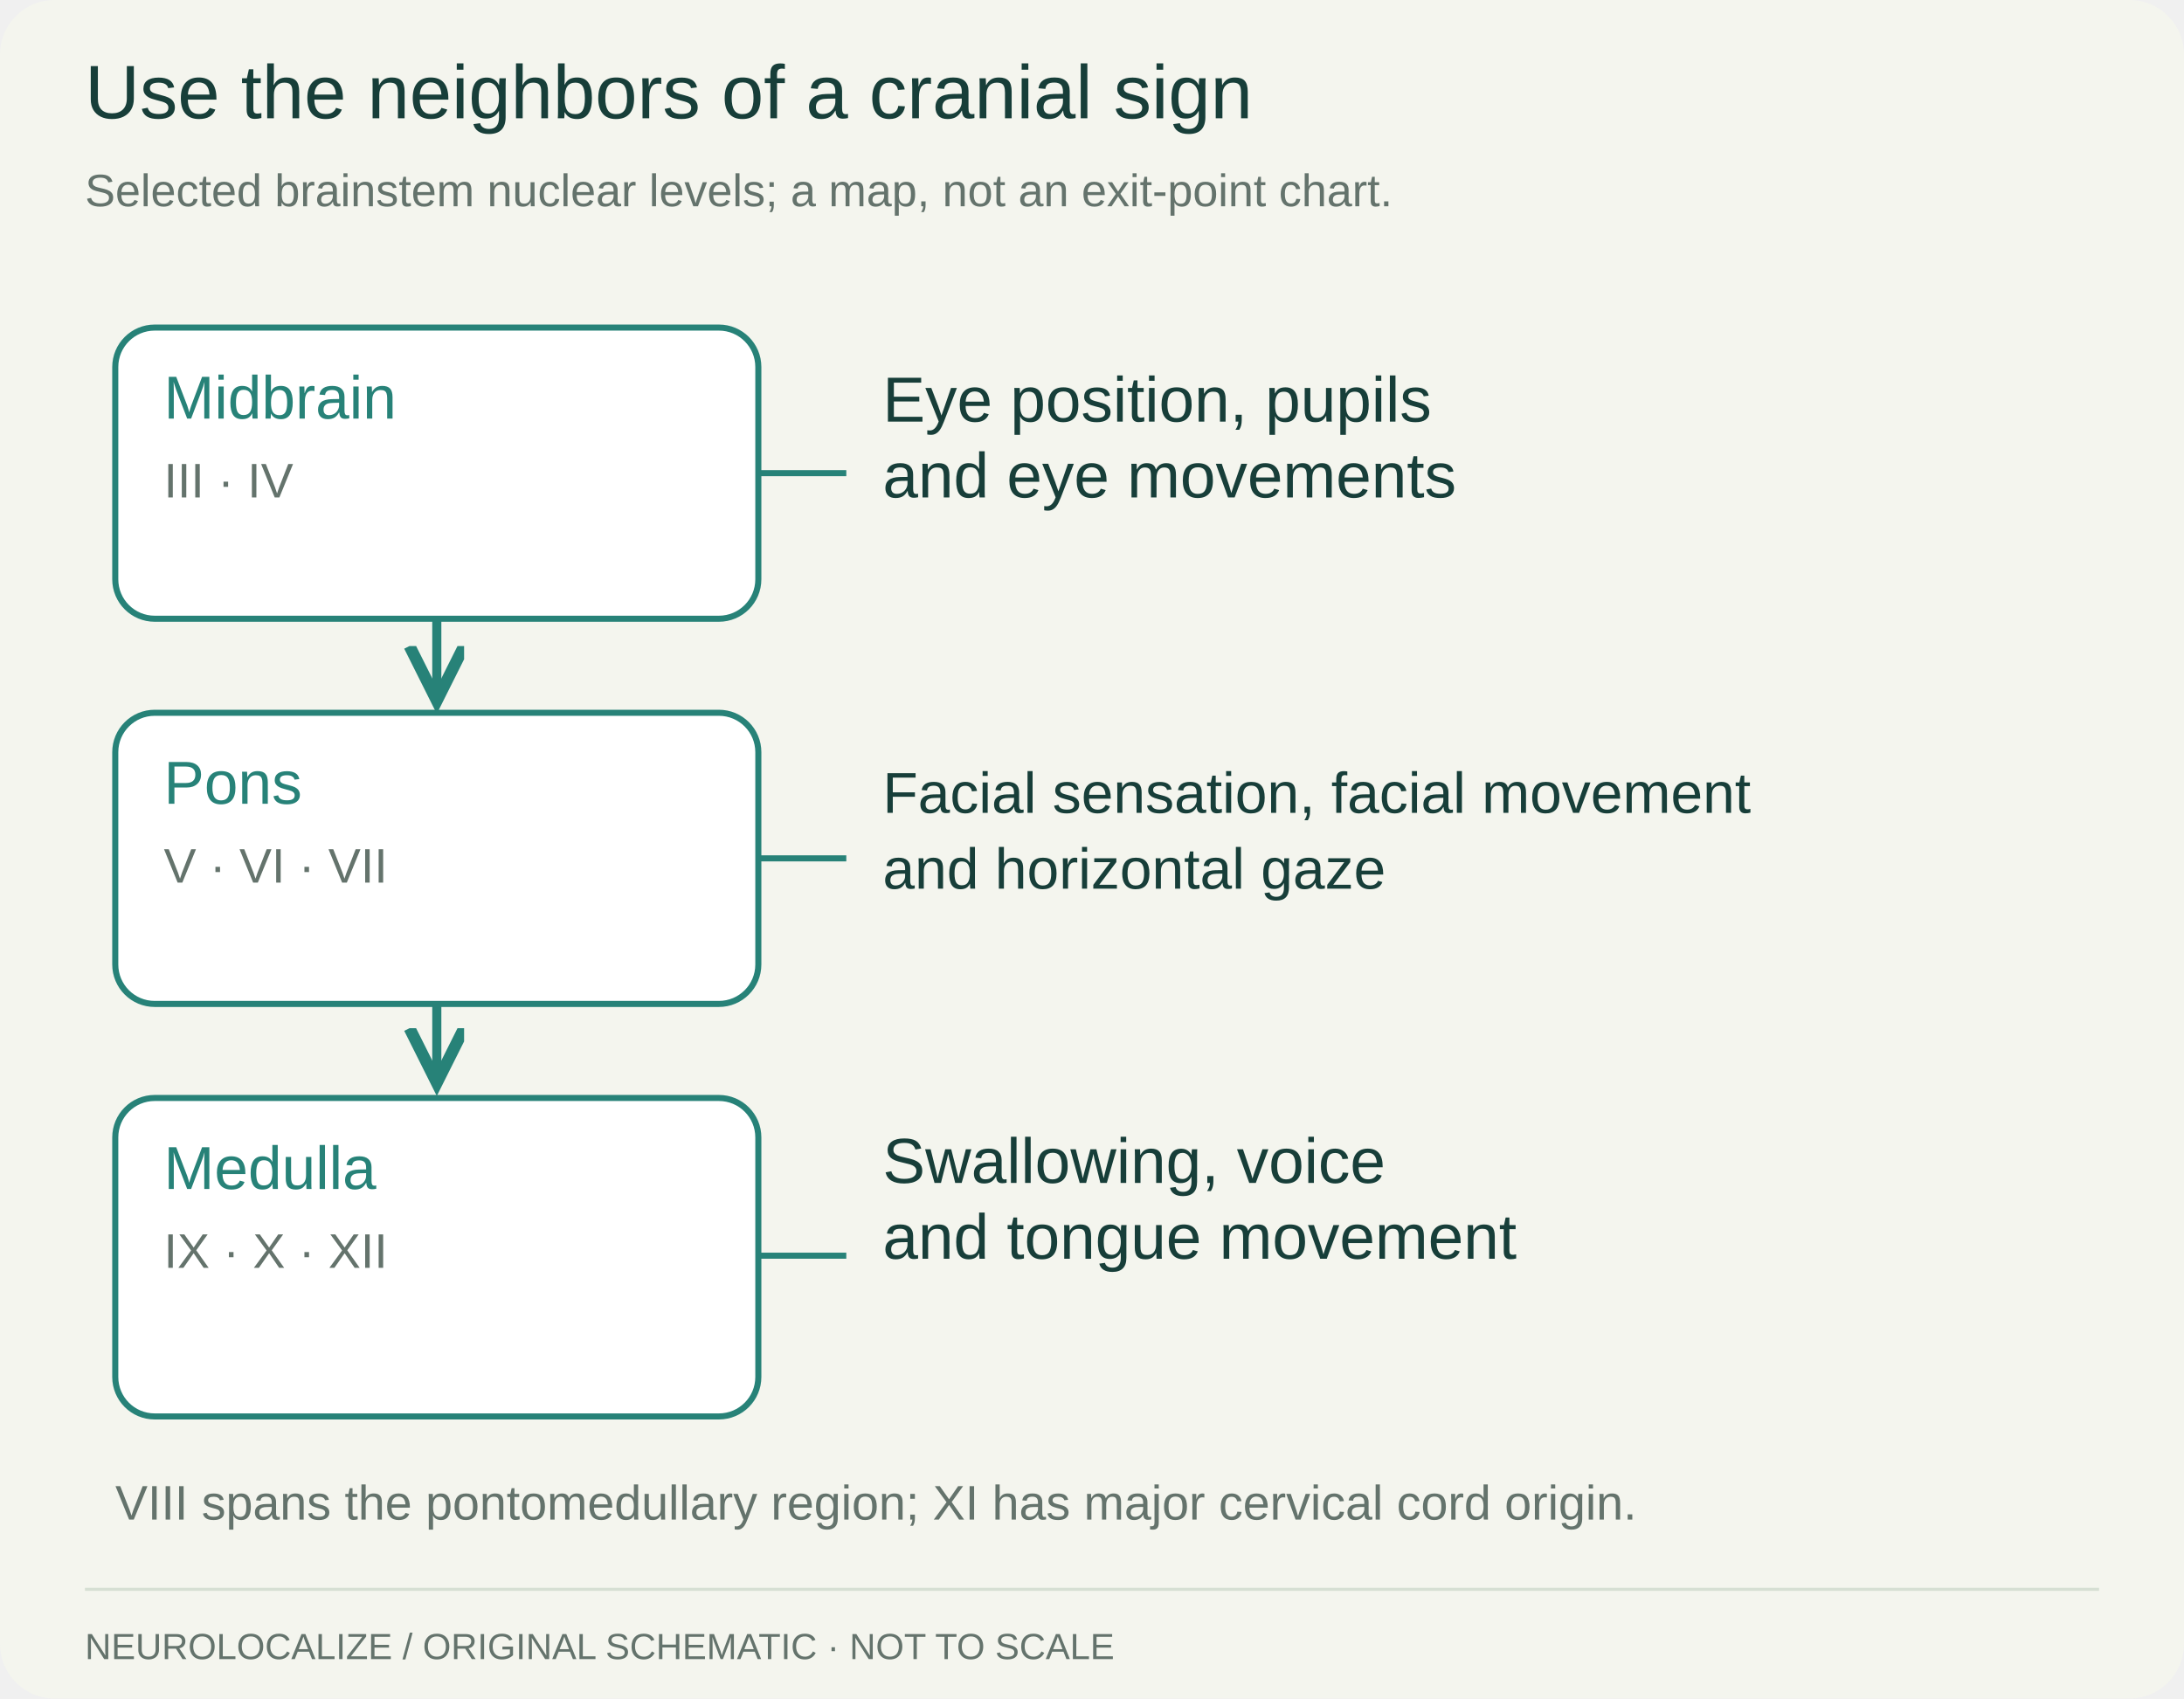
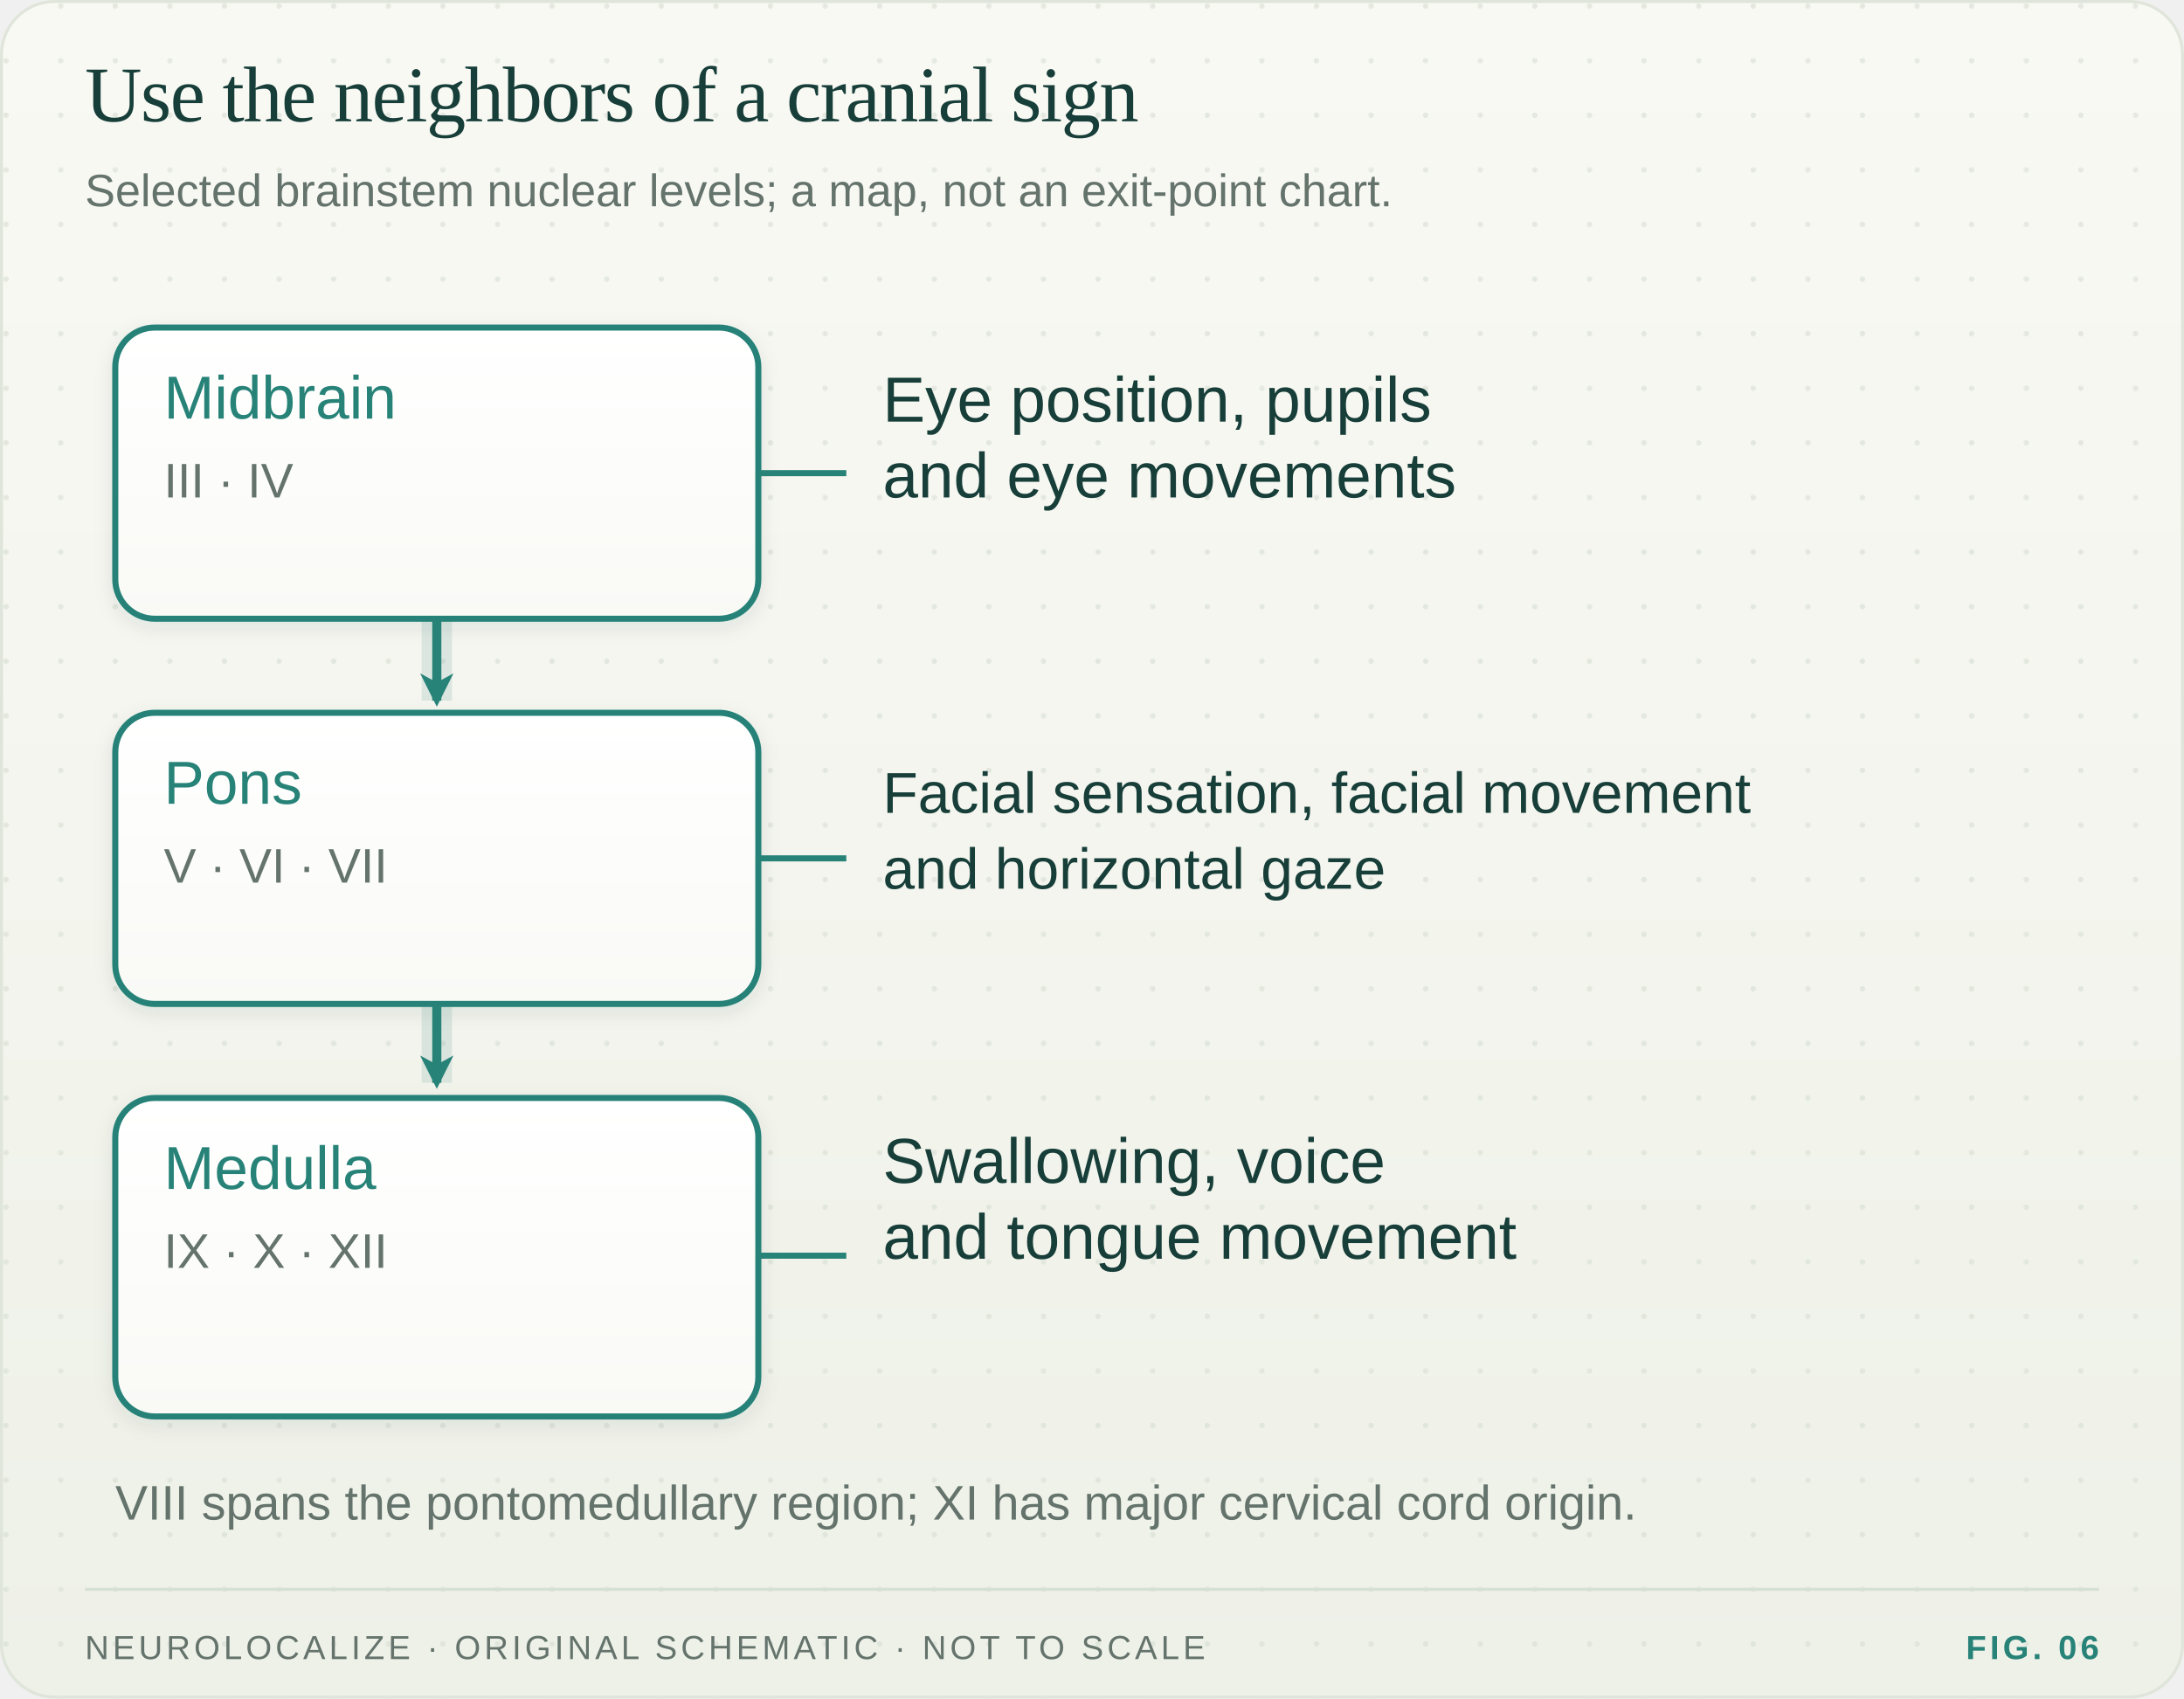
<svg xmlns="http://www.w3.org/2000/svg" width="720" height="560" viewBox="0 0 720 560" role="img">
  <defs>
-     <marker id="arrow" markerWidth="8" markerHeight="8" refX="6" refY="3" orient="auto">
-       <path d="M0 0L6 3L0 6" fill="none" stroke="#278278" stroke-width="1.3" />
+     <radialGradient id="tissue" cx=".4" cy=".35" r=".75">
+       <stop offset="0" stop-color="#f7f9f4" />
+       <stop offset="1" stop-color="#d9e4d4" />
+     </radialGradient>
+     <linearGradient id="bg" x1="0" y1="0" x2="0" y2="1">
+       <stop offset="0" stop-color="#f9f9f4" />
+       <stop offset="1" stop-color="#eef1e8" />
+     </linearGradient>
+     <linearGradient id="card" x1="0" y1="0" x2="0" y2="1">
+       <stop offset="0" stop-color="#ffffff" />
+       <stop offset="1" stop-color="#f9faf6" />
+     </linearGradient>
+     <pattern id="dots" width="18" height="18" patternUnits="userSpaceOnUse">
+       <circle cx="2" cy="2" r=".9" fill="#d3dbcf" />
+     </pattern>
+     <filter id="shadow" x="-10%" y="-10%" width="120%" height="130%">
+       <feDropShadow dx="0" dy="2" stdDeviation="3" flood-color="#173e39" flood-opacity=".09" />
+     </filter>
+     <filter id="lift" x="-40%" y="-40%" width="180%" height="190%">
+       <feDropShadow dx="0" dy="1.2" stdDeviation="1.4" flood-color="#173e39" flood-opacity=".22" />
+     </filter>
+     <linearGradient id="g173e39" x1="0" y1="0" x2="0" y2="1">
+       <stop offset="0" stop-color="#4a6865" />
+       <stop offset="1" stop-color="#173e39" />
+     </linearGradient>
+     <linearGradient id="g278278" x1="0" y1="0" x2="0" y2="1">
+       <stop offset="0" stop-color="#579e96" />
+       <stop offset="1" stop-color="#257a70" />
+     </linearGradient>
+     <linearGradient id="g527da2" x1="0" y1="0" x2="0" y2="1">
+       <stop offset="0" stop-color="#789ab6" />
+       <stop offset="1" stop-color="#4b7595" />
+     </linearGradient>
+     <linearGradient id="ga34040" x1="0" y1="0" x2="0" y2="1">
+       <stop offset="0" stop-color="#b76a6a" />
+       <stop offset="1" stop-color="#92403f" />
+     </linearGradient>
+     <linearGradient id="gb17b30" x1="0" y1="0" x2="0" y2="1">
+       <stop offset="0" stop-color="#c2985e" />
+       <stop offset="1" stop-color="#9f7431" />
+     </linearGradient>
+     <marker id="arrow" markerUnits="userSpaceOnUse" markerWidth="16" markerHeight="16" refX="11" refY="8" orient="auto">
+       <path d="M2 2.5L13 8L2 13.5L5 8Z" fill="#278278" />
    </marker>
  </defs>
-   <rect width="720" height="560" rx="18" fill="#f4f5ee" />
-   <g font-family="Arial,sans-serif">
-     <text x="28" y="39" font-size="25" fill="#173e39" text-anchor="start">Use the neighbors of a cranial sign</text>
+   <rect width="720" height="560" rx="18" fill="url(#bg)" />
+   <rect width="720" height="560" rx="18" fill="url(#dots)" opacity=".55" />
+   <rect x=".5" y=".5" width="719" height="559" rx="17.5" fill="none" stroke="#dfe5da" />
+   <g font-family="Arial,Helvetica,sans-serif">
+     <text x="28" y="40" font-size="26" fill="#173e39" font-family="Georgia,'Times New Roman',serif" letter-spacing="-.4">Use the neighbors of a cranial sign</text>
    <text x="28" y="68" font-size="15" fill="#64736c" text-anchor="start">Selected brainstem nuclear levels; a map, not an exit-point chart.</text>
-     <rect x="38" y="108" width="212" height="96" rx="13" fill="#ffffff" stroke="#278278" stroke-width="2" />
+     <rect x="38" y="108" width="212" height="96" rx="13" fill="url(#card)" stroke="#278278" stroke-width="2" filter="url(#shadow)" />
    <text x="54" y="138" font-size="20" fill="#278278" text-anchor="start">Midbrain</text>
    <text x="54" y="164" font-size="16" fill="#64736c" text-anchor="start">III · IV</text>
-     <rect x="38" y="235" width="212" height="96" rx="13" fill="#ffffff" stroke="#278278" stroke-width="2" />
+     <rect x="38" y="235" width="212" height="96" rx="13" fill="url(#card)" stroke="#278278" stroke-width="2" filter="url(#shadow)" />
    <text x="54" y="265" font-size="20" fill="#278278" text-anchor="start">Pons</text>
    <text x="54" y="291" font-size="16" fill="#64736c" text-anchor="start">V · VI · VII</text>
-     <rect x="38" y="362" width="212" height="105" rx="13" fill="#ffffff" stroke="#278278" stroke-width="2" />
+     <rect x="38" y="362" width="212" height="105" rx="13" fill="url(#card)" stroke="#278278" stroke-width="2" filter="url(#shadow)" />
    <text x="54" y="392" font-size="20" fill="#278278" text-anchor="start">Medulla</text>
    <text x="54" y="418" font-size="16" fill="#64736c" text-anchor="start">IX · X · XII</text>
+     <path d="M144 204L144 231" fill="none" stroke="#278278" stroke-width="10" stroke-opacity=".13" />
    <path d="M144 204L144 231" fill="none" stroke="#278278" stroke-width="3" marker-end="url(#arrow)" />
+     <path d="M144 331L144 357" fill="none" stroke="#278278" stroke-width="10" stroke-opacity=".13" />
    <path d="M144 331L144 357" fill="none" stroke="#278278" stroke-width="3" marker-end="url(#arrow)" />
    <text x="291" y="139" font-size="21" fill="#173e39" text-anchor="start">Eye position, pupils</text>
    <text x="291" y="164" font-size="21" fill="#173e39" text-anchor="start">and eye movements</text>
    <text x="291" y="268" font-size="19" fill="#173e39" text-anchor="start">Facial sensation, facial movement</text>
    <text x="291" y="293" font-size="19" fill="#173e39" text-anchor="start">and horizontal gaze</text>
    <text x="291" y="390" font-size="21" fill="#173e39" text-anchor="start">Swallowing, voice</text>
    <text x="291" y="415" font-size="21" fill="#173e39" text-anchor="start">and tongue movement</text>
    <path d="M250 156L279 156" fill="none" stroke="#278278" stroke-width="2" />
    <path d="M250 283L279 283" fill="none" stroke="#278278" stroke-width="2" />
    <path d="M250 414L279 414" fill="none" stroke="#278278" stroke-width="2" />
    <text x="38" y="501" font-size="16" fill="#64736c" text-anchor="start">VIII spans the pontomedullary region; XI has major cervical cord origin.</text>
    <path d="M28 524L692 524" fill="none" stroke="#d6dfd3" stroke-width="1" />
-     <text x="28" y="547" font-size="12" fill="#64736c" text-anchor="start">NEUROLOCALIZE  /  ORIGINAL SCHEMATIC · NOT TO SCALE</text>
+     <text x="28" y="547" font-size="11" fill="#64736c" letter-spacing="1.2">NEUROLOCALIZE  ·  ORIGINAL SCHEMATIC  ·  NOT TO SCALE</text>
+     <text x="692" y="547" font-size="11" fill="#278278" text-anchor="end" letter-spacing="1.2" font-weight="700">FIG. 06</text>
  </g>
</svg>
